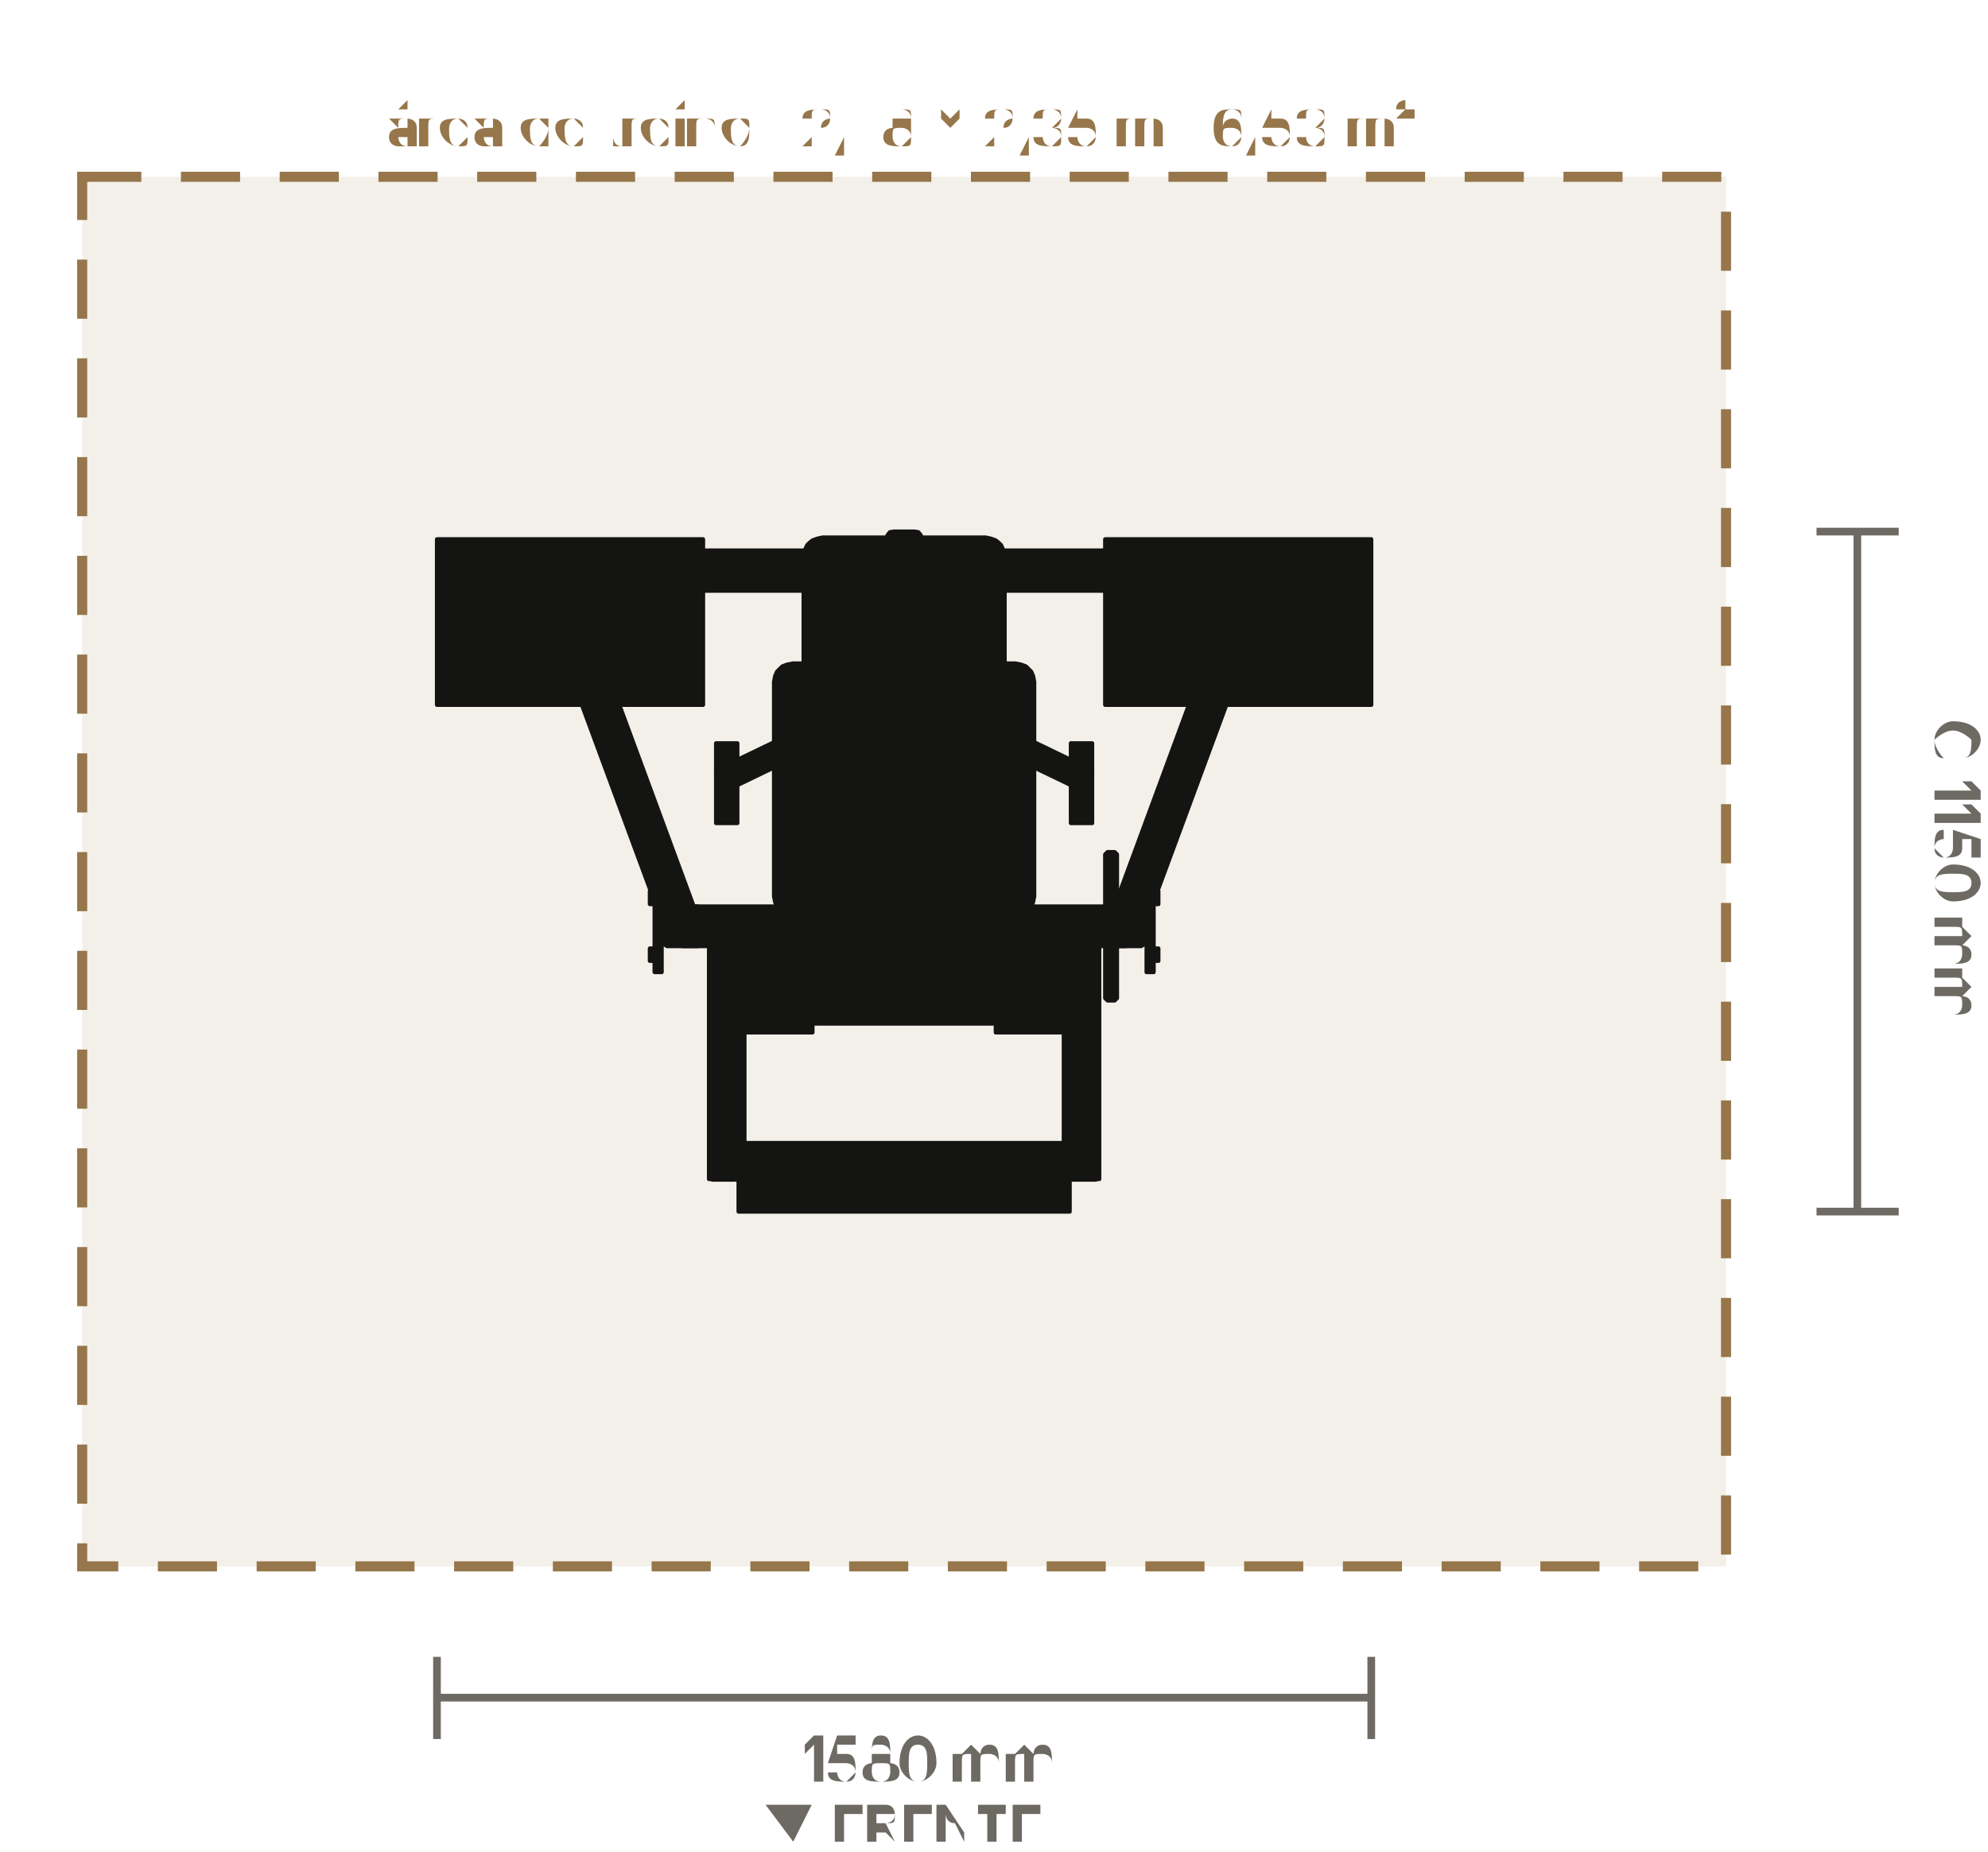
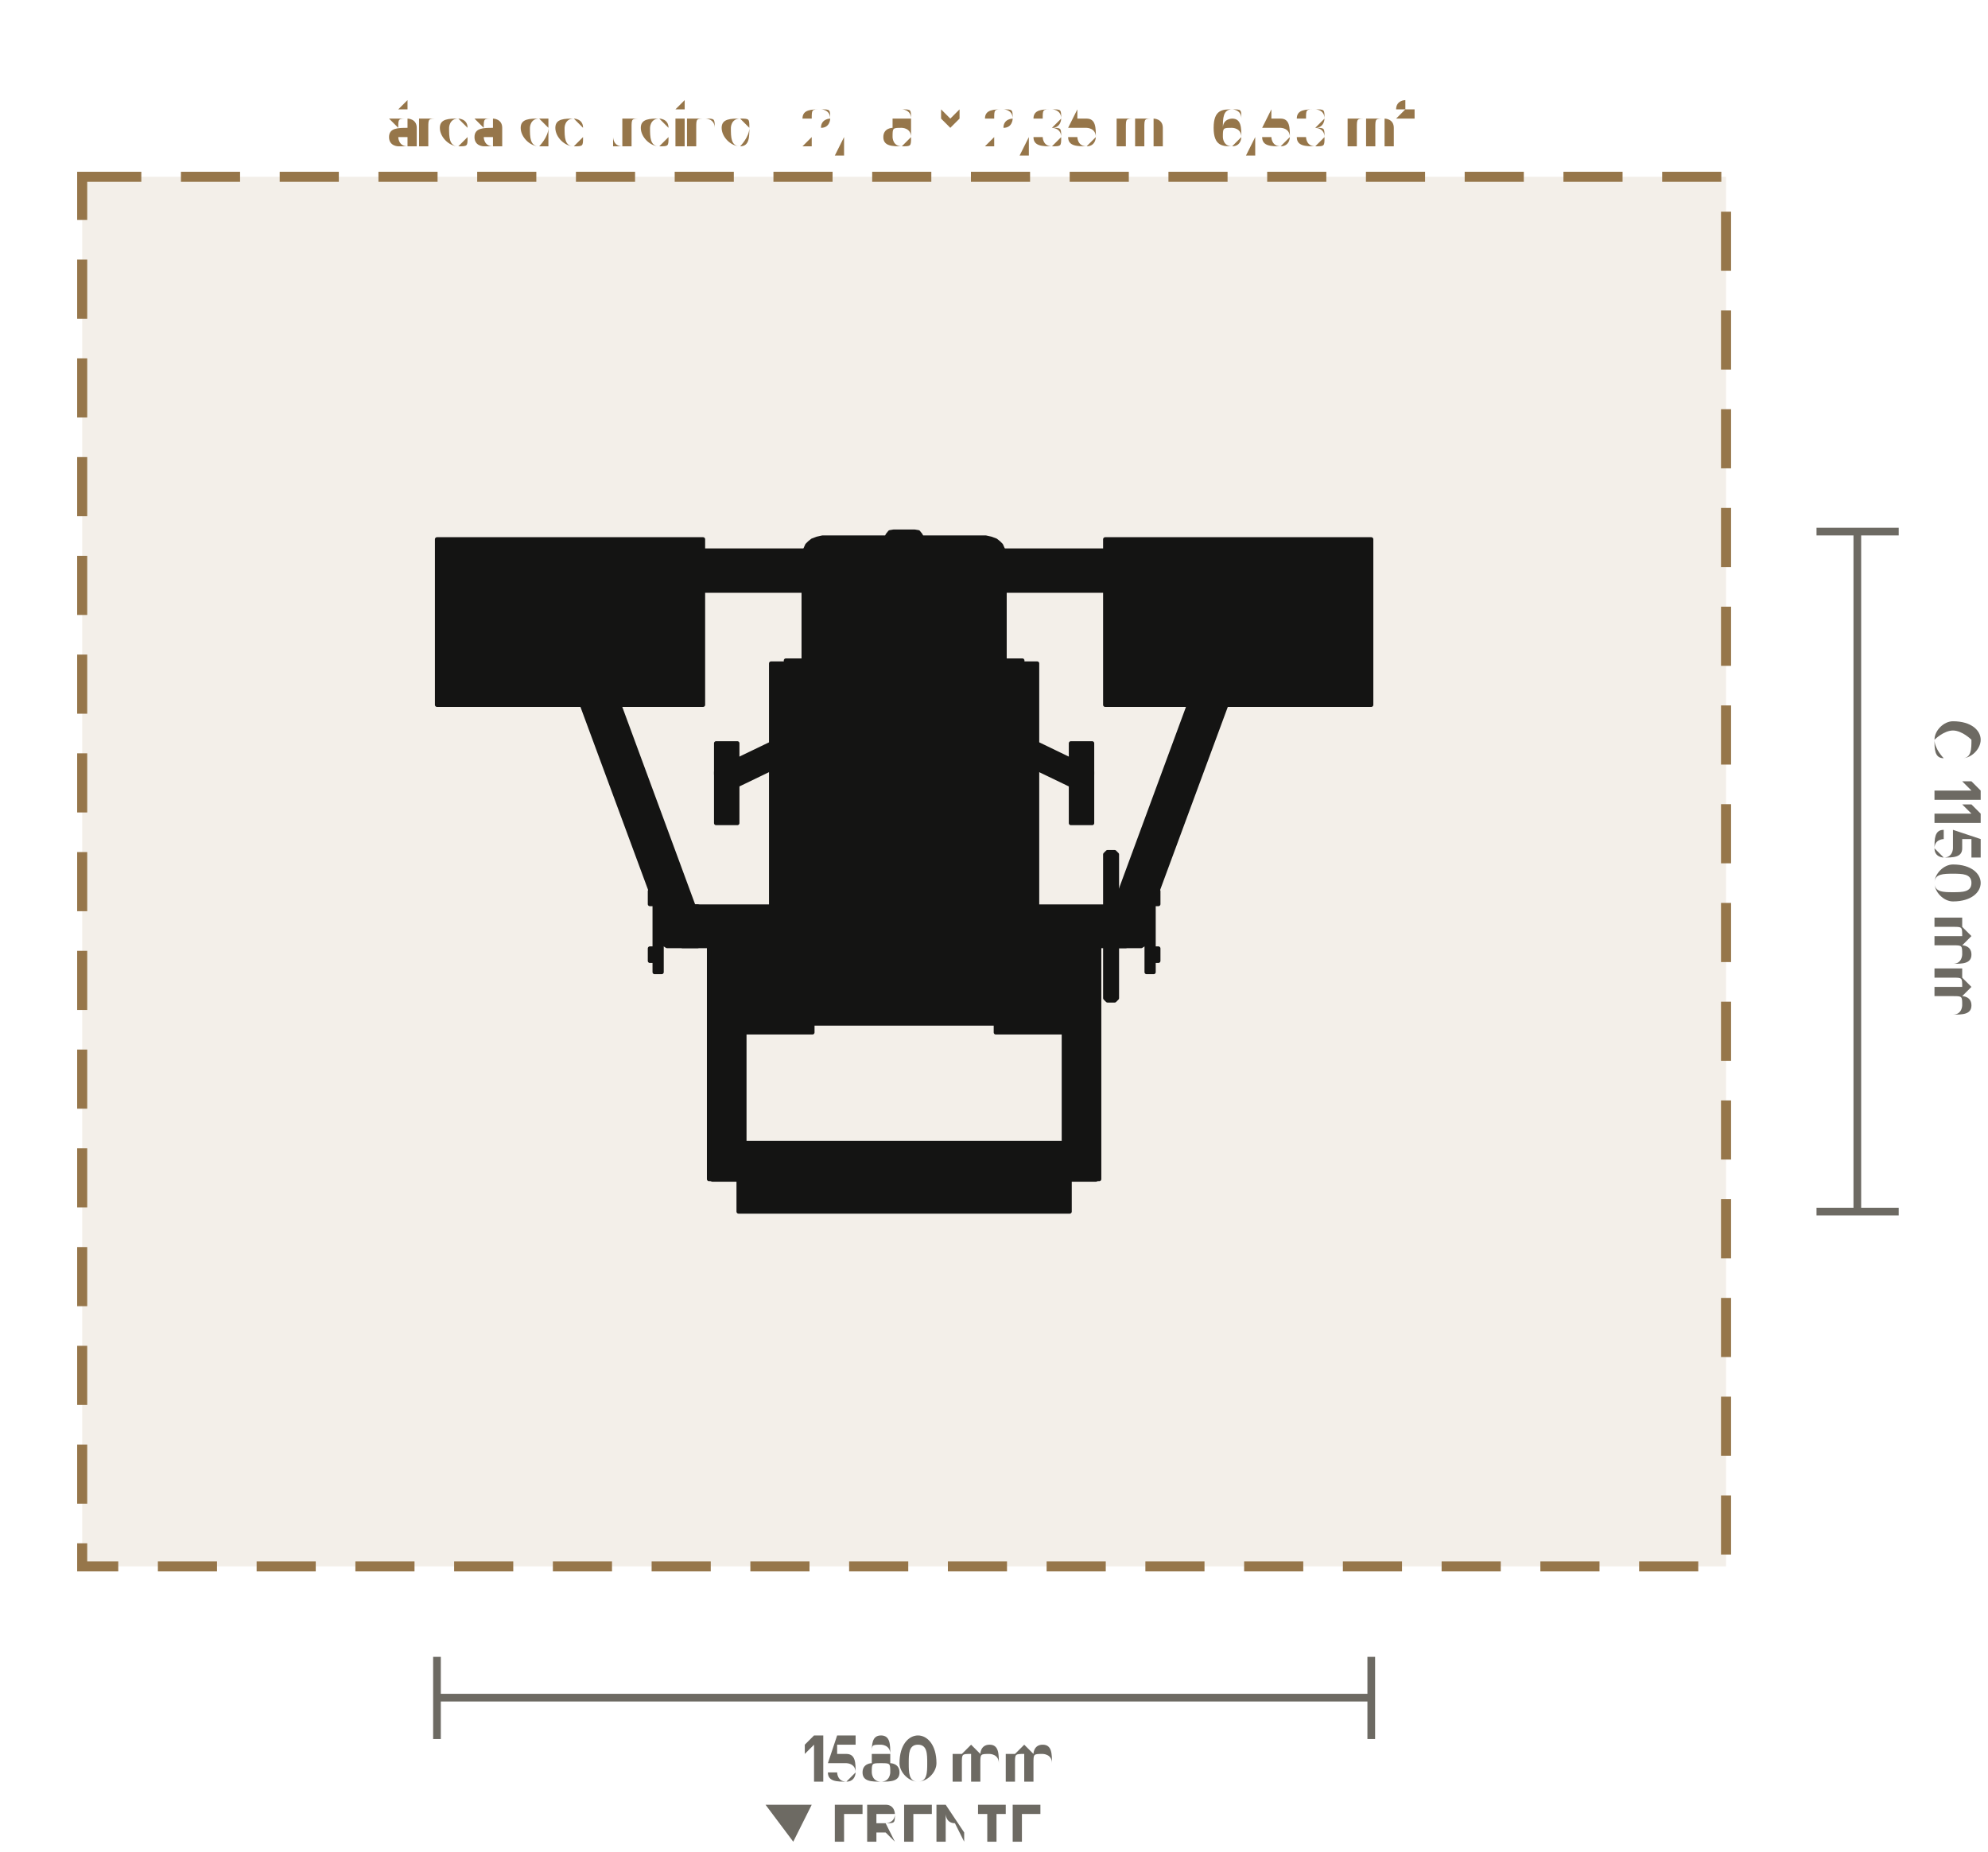
<svg xmlns="http://www.w3.org/2000/svg" viewBox="-1.529 -1.474 3.362 3.132" role="img" aria-label="Planta do Flexora Iso-Lateral (LD-B032): 1580 × 1150 mm, com 60 cm de área de treino em volta" data-equipment="LD-B032" data-unit="m">
  <rect class="eq-zone" x="-1.39" y="-1.175" width="2.78" height="2.35" style="fill:#96764a;fill-opacity:.12;stroke:#96764a;stroke-width:0.017;stroke-dasharray:0.1 0.067" />
  <text class="eq-zone-label" x="0" y="-1.225" style="font-family:Barlow,Inter,Arial,sans-serif;font-size:0.095px;fill:#96764a;text-anchor:middle">área de treino · 2,78 × 2,35 m · 6,53 m²</text>
  <g class="eq-parts">
    <polygon class="eq-part" points="-0.765,-0.543 0.765,-0.543 0.765,-0.475 -0.765,-0.475" style="fill:#141413;stroke:#141413;stroke-width:0.007;stroke-linejoin:round" />
    <polygon class="eq-part" points="-0.035,-0.509 0.035,-0.509 0.035,0.224 -0.035,0.224" style="fill:#141413;stroke:#141413;stroke-width:0.007;stroke-linejoin:round" />
    <polygon class="eq-part" points="-0.3,0.19 0.3,0.19 0.3,0.257 -0.3,0.257" style="fill:#141413;stroke:#141413;stroke-width:0.007;stroke-linejoin:round" />
    <polygon class="eq-part" points="-0.76,-0.557 -0.59,-0.557 -0.59,-0.461 -0.76,-0.461" style="fill:#141413;stroke:#141413;stroke-width:0.007;stroke-linejoin:round" />
    <polygon class="eq-part" points="-0.325,0.175 -0.155,0.175 -0.155,0.272 -0.325,0.272" style="fill:#141413;stroke:#141413;stroke-width:0.007;stroke-linejoin:round" />
    <polygon class="eq-part" points="0.59,-0.557 0.76,-0.557 0.76,-0.461 0.59,-0.461" style="fill:#141413;stroke:#141413;stroke-width:0.007;stroke-linejoin:round" />
    <polygon class="eq-part" points="0.155,0.175 0.325,0.175 0.325,0.272 0.155,0.272" style="fill:#141413;stroke:#141413;stroke-width:0.007;stroke-linejoin:round" />
    <polygon class="eq-part" points="-0.765,-0.538 -0.735,-0.538 -0.735,-0.306 -0.765,-0.306" style="fill:#141413;stroke:#141413;stroke-width:0.007;stroke-linejoin:round" />
    <polygon class="eq-part" points="-0.395,-0.538 -0.365,-0.538 -0.365,-0.306 -0.395,-0.306" style="fill:#141413;stroke:#141413;stroke-width:0.007;stroke-linejoin:round" />
    <polygon class="eq-part" points="-0.765,-0.538 -0.365,-0.538 -0.365,-0.306 -0.765,-0.306" style="fill:#141413;stroke:#141413;stroke-width:0.007;stroke-linejoin:round" />
    <polygon class="eq-part" points="-0.765,-0.538 -0.365,-0.538 -0.365,-0.306 -0.765,-0.306" style="fill:#141413;stroke:#141413;stroke-width:0.007;stroke-linejoin:round" />
    <polygon class="eq-part" points="-0.79,-0.562 -0.34,-0.562 -0.34,-0.282 -0.79,-0.282" style="fill:#141413;stroke:#141413;stroke-width:0.007;stroke-linejoin:round" />
    <polygon class="eq-part" points="-0.645,-0.306 -0.485,-0.306 -0.485,-0.302 -0.645,-0.302" style="fill:#141413;stroke:#141413;stroke-width:0.007;stroke-linejoin:round" />
    <polygon class="eq-part" points="-0.655,-0.422 -0.655,-0.425 -0.654,-0.427 -0.652,-0.429 -0.65,-0.43 -0.648,-0.431 -0.645,-0.432 -0.642,-0.431 -0.64,-0.43 -0.638,-0.429 -0.636,-0.427 -0.635,-0.425 -0.635,-0.422 -0.635,-0.42 -0.636,-0.417 -0.638,-0.415 -0.64,-0.414 -0.642,-0.413 -0.645,-0.412 -0.648,-0.413 -0.65,-0.414 -0.652,-0.415 -0.654,-0.417 -0.655,-0.42" style="fill:#141413;stroke:#141413;stroke-width:0.007;stroke-linejoin:round" />
    <polygon class="eq-part" points="-0.495,-0.422 -0.495,-0.425 -0.494,-0.427 -0.492,-0.429 -0.49,-0.43 -0.488,-0.431 -0.485,-0.432 -0.482,-0.431 -0.48,-0.43 -0.478,-0.429 -0.476,-0.427 -0.475,-0.425 -0.475,-0.422 -0.475,-0.42 -0.476,-0.417 -0.478,-0.415 -0.48,-0.414 -0.482,-0.413 -0.485,-0.412 -0.488,-0.413 -0.49,-0.414 -0.492,-0.415 -0.494,-0.417 -0.495,-0.42" style="fill:#141413;stroke:#141413;stroke-width:0.007;stroke-linejoin:round" />
    <polygon class="eq-part" points="-0.695,-0.499 -0.435,-0.499 -0.435,-0.345 -0.695,-0.345" style="fill:#141413;stroke:#141413;stroke-width:0.007;stroke-linejoin:round" />
    <polygon class="eq-part" points="-0.695,-0.499 -0.435,-0.499 -0.435,-0.345 -0.695,-0.345" style="fill:#141413;stroke:#141413;stroke-width:0.007;stroke-linejoin:round" />
    <polygon class="eq-part" points="-0.569,-0.422 -0.569,-0.423 -0.569,-0.424 -0.568,-0.425 -0.567,-0.425 -0.566,-0.426 -0.565,-0.426 -0.564,-0.426 -0.563,-0.425 -0.562,-0.425 -0.561,-0.424 -0.561,-0.423 -0.561,-0.422 -0.561,-0.421 -0.561,-0.42 -0.562,-0.419 -0.563,-0.419 -0.564,-0.418 -0.565,-0.418 -0.566,-0.418 -0.567,-0.419 -0.568,-0.419 -0.569,-0.42 -0.569,-0.421" style="fill:#141413;stroke:#141413;stroke-width:0.007;stroke-linejoin:round" />
    <polygon class="eq-part" points="-0.685,-0.485 -0.445,-0.485 -0.445,-0.359 -0.685,-0.359" style="fill:#141413;stroke:#141413;stroke-width:0.007;stroke-linejoin:round" />
    <polygon class="eq-part" points="-0.685,-0.485 -0.445,-0.485 -0.445,-0.359 -0.685,-0.359" style="fill:#141413;stroke:#141413;stroke-width:0.007;stroke-linejoin:round" />
    <polygon class="eq-part" points="-0.685,-0.485 -0.445,-0.485 -0.445,-0.359 -0.685,-0.359" style="fill:#141413;stroke:#141413;stroke-width:0.007;stroke-linejoin:round" />
    <polygon class="eq-part" points="-0.685,-0.485 -0.445,-0.485 -0.445,-0.359 -0.685,-0.359" style="fill:#141413;stroke:#141413;stroke-width:0.007;stroke-linejoin:round" />
    <polygon class="eq-part" points="-0.685,-0.485 -0.445,-0.485 -0.445,-0.359 -0.685,-0.359" style="fill:#141413;stroke:#141413;stroke-width:0.007;stroke-linejoin:round" />
    <polygon class="eq-part" points="-0.685,-0.485 -0.445,-0.485 -0.445,-0.359 -0.685,-0.359" style="fill:#141413;stroke:#141413;stroke-width:0.007;stroke-linejoin:round" />
    <polygon class="eq-part" points="-0.685,-0.485 -0.445,-0.485 -0.445,-0.359 -0.685,-0.359" style="fill:#141413;stroke:#141413;stroke-width:0.007;stroke-linejoin:round" />
    <polygon class="eq-part" points="-0.685,-0.485 -0.445,-0.485 -0.445,-0.359 -0.685,-0.359" style="fill:#141413;stroke:#141413;stroke-width:0.007;stroke-linejoin:round" />
    <polygon class="eq-part" points="-0.685,-0.485 -0.445,-0.485 -0.445,-0.359 -0.685,-0.359" style="fill:#141413;stroke:#141413;stroke-width:0.007;stroke-linejoin:round" />
    <polygon class="eq-part" points="-0.571,-0.422 -0.571,-0.424 -0.57,-0.425 -0.569,-0.426 -0.568,-0.427 -0.567,-0.428 -0.565,-0.428 -0.563,-0.428 -0.562,-0.427 -0.561,-0.426 -0.56,-0.425 -0.559,-0.424 -0.559,-0.422 -0.559,-0.421 -0.56,-0.419 -0.561,-0.418 -0.562,-0.417 -0.563,-0.416 -0.565,-0.416 -0.567,-0.416 -0.568,-0.417 -0.569,-0.418 -0.57,-0.419 -0.571,-0.421" style="fill:#141413;stroke:#141413;stroke-width:0.007;stroke-linejoin:round" />
    <polygon class="eq-part" points="-0.571,-0.379 -0.559,-0.379 -0.559,-0.311 -0.571,-0.311" style="fill:#141413;stroke:#141413;stroke-width:0.007;stroke-linejoin:round" />
    <polygon class="eq-part" points="-0.735,-0.538 -0.395,-0.538 -0.395,-0.526 -0.735,-0.526" style="fill:#141413;stroke:#141413;stroke-width:0.007;stroke-linejoin:round" />
    <polygon class="eq-part" points="0.365,-0.538 0.395,-0.538 0.395,-0.306 0.365,-0.306" style="fill:#141413;stroke:#141413;stroke-width:0.007;stroke-linejoin:round" />
    <polygon class="eq-part" points="0.735,-0.538 0.765,-0.538 0.765,-0.306 0.735,-0.306" style="fill:#141413;stroke:#141413;stroke-width:0.007;stroke-linejoin:round" />
    <polygon class="eq-part" points="0.365,-0.538 0.765,-0.538 0.765,-0.306 0.365,-0.306" style="fill:#141413;stroke:#141413;stroke-width:0.007;stroke-linejoin:round" />
    <polygon class="eq-part" points="0.365,-0.538 0.765,-0.538 0.765,-0.306 0.365,-0.306" style="fill:#141413;stroke:#141413;stroke-width:0.007;stroke-linejoin:round" />
    <polygon class="eq-part" points="0.34,-0.562 0.79,-0.562 0.79,-0.282 0.34,-0.282" style="fill:#141413;stroke:#141413;stroke-width:0.007;stroke-linejoin:round" />
    <polygon class="eq-part" points="0.485,-0.306 0.645,-0.306 0.645,-0.302 0.485,-0.302" style="fill:#141413;stroke:#141413;stroke-width:0.007;stroke-linejoin:round" />
    <polygon class="eq-part" points="0.475,-0.422 0.475,-0.425 0.476,-0.427 0.478,-0.429 0.48,-0.43 0.482,-0.431 0.485,-0.432 0.488,-0.431 0.49,-0.43 0.492,-0.429 0.494,-0.427 0.495,-0.425 0.495,-0.422 0.495,-0.42 0.494,-0.417 0.492,-0.415 0.49,-0.414 0.488,-0.413 0.485,-0.412 0.482,-0.413 0.48,-0.414 0.478,-0.415 0.476,-0.417 0.475,-0.42" style="fill:#141413;stroke:#141413;stroke-width:0.007;stroke-linejoin:round" />
    <polygon class="eq-part" points="0.635,-0.422 0.635,-0.425 0.636,-0.427 0.638,-0.429 0.64,-0.43 0.642,-0.431 0.645,-0.432 0.648,-0.431 0.65,-0.43 0.652,-0.429 0.654,-0.427 0.655,-0.425 0.655,-0.422 0.655,-0.42 0.654,-0.417 0.652,-0.415 0.65,-0.414 0.648,-0.413 0.645,-0.412 0.642,-0.413 0.64,-0.414 0.638,-0.415 0.636,-0.417 0.635,-0.42" style="fill:#141413;stroke:#141413;stroke-width:0.007;stroke-linejoin:round" />
    <polygon class="eq-part" points="0.435,-0.499 0.695,-0.499 0.695,-0.345 0.435,-0.345" style="fill:#141413;stroke:#141413;stroke-width:0.007;stroke-linejoin:round" />
    <polygon class="eq-part" points="0.435,-0.499 0.695,-0.499 0.695,-0.345 0.435,-0.345" style="fill:#141413;stroke:#141413;stroke-width:0.007;stroke-linejoin:round" />
    <polygon class="eq-part" points="0.561,-0.422 0.561,-0.423 0.561,-0.424 0.562,-0.425 0.563,-0.425 0.564,-0.426 0.565,-0.426 0.566,-0.426 0.567,-0.425 0.568,-0.425 0.569,-0.424 0.569,-0.423 0.569,-0.422 0.569,-0.421 0.569,-0.42 0.568,-0.419 0.567,-0.419 0.566,-0.418 0.565,-0.418 0.564,-0.418 0.563,-0.419 0.562,-0.419 0.561,-0.42 0.561,-0.421" style="fill:#141413;stroke:#141413;stroke-width:0.007;stroke-linejoin:round" />
    <polygon class="eq-part" points="0.445,-0.485 0.685,-0.485 0.685,-0.359 0.445,-0.359" style="fill:#141413;stroke:#141413;stroke-width:0.007;stroke-linejoin:round" />
    <polygon class="eq-part" points="0.445,-0.485 0.685,-0.485 0.685,-0.359 0.445,-0.359" style="fill:#141413;stroke:#141413;stroke-width:0.007;stroke-linejoin:round" />
    <polygon class="eq-part" points="0.445,-0.485 0.685,-0.485 0.685,-0.359 0.445,-0.359" style="fill:#141413;stroke:#141413;stroke-width:0.007;stroke-linejoin:round" />
    <polygon class="eq-part" points="0.445,-0.485 0.685,-0.485 0.685,-0.359 0.445,-0.359" style="fill:#141413;stroke:#141413;stroke-width:0.007;stroke-linejoin:round" />
    <polygon class="eq-part" points="0.445,-0.485 0.685,-0.485 0.685,-0.359 0.445,-0.359" style="fill:#141413;stroke:#141413;stroke-width:0.007;stroke-linejoin:round" />
    <polygon class="eq-part" points="0.445,-0.485 0.685,-0.485 0.685,-0.359 0.445,-0.359" style="fill:#141413;stroke:#141413;stroke-width:0.007;stroke-linejoin:round" />
    <polygon class="eq-part" points="0.445,-0.485 0.685,-0.485 0.685,-0.359 0.445,-0.359" style="fill:#141413;stroke:#141413;stroke-width:0.007;stroke-linejoin:round" />
    <polygon class="eq-part" points="0.445,-0.485 0.685,-0.485 0.685,-0.359 0.445,-0.359" style="fill:#141413;stroke:#141413;stroke-width:0.007;stroke-linejoin:round" />
    <polygon class="eq-part" points="0.445,-0.485 0.685,-0.485 0.685,-0.359 0.445,-0.359" style="fill:#141413;stroke:#141413;stroke-width:0.007;stroke-linejoin:round" />
    <polygon class="eq-part" points="0.559,-0.422 0.559,-0.424 0.56,-0.425 0.561,-0.426 0.562,-0.427 0.563,-0.428 0.565,-0.428 0.567,-0.428 0.568,-0.427 0.569,-0.426 0.57,-0.425 0.571,-0.424 0.571,-0.422 0.571,-0.421 0.57,-0.419 0.569,-0.418 0.568,-0.417 0.567,-0.416 0.565,-0.416 0.563,-0.416 0.562,-0.417 0.561,-0.418 0.56,-0.419 0.559,-0.421" style="fill:#141413;stroke:#141413;stroke-width:0.007;stroke-linejoin:round" />
    <polygon class="eq-part" points="0.559,-0.379 0.571,-0.379 0.571,-0.311 0.559,-0.311" style="fill:#141413;stroke:#141413;stroke-width:0.007;stroke-linejoin:round" />
    <polygon class="eq-part" points="0.395,-0.538 0.735,-0.538 0.735,-0.526 0.395,-0.526" style="fill:#141413;stroke:#141413;stroke-width:0.007;stroke-linejoin:round" />
    <polygon class="eq-part" points="-0.035,-0.162 -0.035,-0.165 -0.033,-0.168 -0.032,-0.17 -0.029,-0.172 -0.026,-0.173 -0.023,-0.173 0.023,-0.173 0.026,-0.173 0.029,-0.172 0.032,-0.17 0.033,-0.168 0.035,-0.165 0.035,-0.162 0.035,-0.117 0.035,-0.114 0.033,-0.112 0.032,-0.109 0.029,-0.107 0.026,-0.106 0.023,-0.106 -0.023,-0.106 -0.026,-0.106 -0.029,-0.107 -0.032,-0.109 -0.033,-0.112 -0.035,-0.114 -0.035,-0.117" style="fill:#141413;stroke:#141413;stroke-width:0.007;stroke-linejoin:round" />
    <polygon class="eq-part" points="0.035,-0.161 0.047,-0.161 0.047,-0.118 0.035,-0.118" style="fill:#141413;stroke:#141413;stroke-width:0.007;stroke-linejoin:round" />
    <polygon class="eq-part" points="0.033,-0.14 0.033,-0.141 0.033,-0.143 0.033,-0.144 0.034,-0.145 0.034,-0.146 0.035,-0.146 0.115,-0.146 0.116,-0.146 0.116,-0.145 0.117,-0.144 0.117,-0.143 0.117,-0.141 0.117,-0.14 0.117,-0.138 0.117,-0.136 0.117,-0.135 0.116,-0.134 0.116,-0.133 0.115,-0.133 0.035,-0.133 0.034,-0.133 0.034,-0.134 0.033,-0.135 0.033,-0.136 0.033,-0.138" style="fill:#141413;stroke:#141413;stroke-width:0.007;stroke-linejoin:round" />
    <polygon class="eq-part" points="-0.22,-0.321 -0.218,-0.331 -0.215,-0.338 -0.21,-0.343 -0.206,-0.347 -0.198,-0.35 -0.188,-0.352 0.188,-0.352 0.198,-0.35 0.206,-0.347 0.21,-0.343 0.215,-0.338 0.218,-0.331 0.22,-0.321 0.22,0.042 0.218,0.052 0.215,0.059 0.21,0.064 0.206,0.068 0.198,0.071 0.188,0.073 -0.188,0.073 -0.198,0.071 -0.206,0.068 -0.21,0.064 -0.215,0.059 -0.218,0.052 -0.22,0.042" style="fill:#141413;stroke:#141413;stroke-width:0.007;stroke-linejoin:round" />
    <polygon class="eq-part" points="-0.17,-0.534 -0.168,-0.543 -0.164,-0.552 -0.16,-0.556 -0.155,-0.56 -0.147,-0.563 -0.138,-0.565 0.138,-0.565 0.147,-0.563 0.155,-0.56 0.16,-0.556 0.164,-0.552 0.168,-0.543 0.17,-0.534 0.17,-0.352 0.168,-0.343 0.164,-0.334 0.16,-0.33 0.155,-0.326 0.147,-0.323 0.138,-0.321 -0.138,-0.321 -0.147,-0.323 -0.155,-0.326 -0.16,-0.33 -0.164,-0.334 -0.168,-0.343 -0.17,-0.352" style="fill:#141413;stroke:#141413;stroke-width:0.007;stroke-linejoin:round" />
    <polygon class="eq-part" points="-0.03,-0.564 -0.028,-0.569 -0.024,-0.574 -0.018,-0.575 0.018,-0.575 0.024,-0.574 0.028,-0.569 0.03,-0.564 0.03,-0.392 0.028,-0.387 0.024,-0.382 0.018,-0.381 -0.018,-0.381 -0.024,-0.382 -0.028,-0.387 -0.03,-0.392" style="fill:#141413;stroke:#141413;stroke-width:0.007;stroke-linejoin:round" />
+     <polygon class="eq-part" points="-0.225,-0.352 -0.175,-0.352 -0.175,0.214 -0.177,0.219 -0.181,0.223 -0.187,0.224 -0.213,0.224 -0.219,0.223 -0.223,0.219 -0.225,0.214" style="fill:#141413;stroke:#141413;stroke-width:0.007;stroke-linejoin:round" />
+     <polygon class="eq-part" points="0.175,-0.352 0.225,-0.352 0.225,0.214 0.223,0.219 0.219,0.223 0.213,0.224 0.187,0.224 0.181,0.223 0.177,0.219 0.175,0.214" style="fill:#141413;stroke:#141413;stroke-width:0.007;stroke-linejoin:round" />
+     <polygon class="eq-part" points="-0.2,-0.357 0.2,-0.357 0.2,-0.308 -0.2,-0.308" style="fill:#141413;stroke:#141413;stroke-width:0.007;stroke-linejoin:round" />
    <polygon class="eq-part" points="-0.318,-0.167 -0.318,-0.169 -0.317,-0.171 -0.317,-0.172 -0.315,-0.173 -0.203,-0.227 -0.201,-0.228 -0.199,-0.228 -0.197,-0.227 -0.196,-0.226 -0.194,-0.224 -0.193,-0.222 -0.183,-0.204 -0.182,-0.202 -0.182,-0.199 -0.182,-0.197 -0.183,-0.195 -0.183,-0.194 -0.185,-0.193 -0.297,-0.139 -0.299,-0.138 -0.301,-0.138 -0.303,-0.139 -0.304,-0.14 -0.306,-0.142 -0.307,-0.144 -0.317,-0.162 -0.318,-0.164" style="fill:#141413;stroke:#141413;stroke-width:0.007;stroke-linejoin:round" />
    <polygon class="eq-part" points="-0.318,-0.217 -0.282,-0.217 -0.282,-0.082 -0.318,-0.082" style="fill:#141413;stroke:#141413;stroke-width:0.007;stroke-linejoin:round" />
    <polygon class="eq-part" points="0.182,-0.199 0.182,-0.202 0.183,-0.204 0.193,-0.222 0.194,-0.224 0.196,-0.226 0.197,-0.227 0.199,-0.228 0.201,-0.228 0.203,-0.227 0.315,-0.173 0.317,-0.172 0.317,-0.171 0.318,-0.169 0.318,-0.167 0.318,-0.164 0.317,-0.162 0.307,-0.144 0.306,-0.142 0.304,-0.14 0.303,-0.139 0.301,-0.138 0.299,-0.138 0.297,-0.139 0.185,-0.193 0.183,-0.194 0.183,-0.195 0.182,-0.197" style="fill:#141413;stroke:#141413;stroke-width:0.007;stroke-linejoin:round" />
    <polygon class="eq-part" points="0.282,-0.217 0.318,-0.217 0.318,-0.082 0.282,-0.082" style="fill:#141413;stroke:#141413;stroke-width:0.007;stroke-linejoin:round" />
    <polygon class="eq-part" points="-0.04,0.054 0.04,0.054 0.04,0.131 -0.04,0.131" style="fill:#141413;stroke:#141413;stroke-width:0.007;stroke-linejoin:round" />
    <polygon class="eq-part" points="0.34,-0.029 0.344,-0.033 0.356,-0.033 0.36,-0.029 0.36,0.214 0.356,0.218 0.344,0.218 0.34,0.214" style="fill:#141413;stroke:#141413;stroke-width:0.007;stroke-linejoin:round" />
    <polygon class="eq-part" points="0.27,0.09 0.27,0.089 0.272,0.089 0.274,0.089 0.276,0.089 0.279,0.088 0.282,0.088 0.318,0.088 0.321,0.088 0.324,0.089 0.327,0.089 0.328,0.089 0.33,0.089 0.33,0.09 0.33,0.519 0.33,0.52 0.328,0.52 0.327,0.52 0.324,0.521 0.321,0.521 0.318,0.521 0.282,0.521 0.279,0.521 0.276,0.521 0.274,0.52 0.272,0.52 0.27,0.52 0.27,0.519" style="fill:#141413;stroke:#141413;stroke-width:0.007;stroke-linejoin:round" />
    <polygon class="eq-part" points="-0.33,0.09 -0.33,0.089 -0.328,0.089 -0.327,0.089 -0.324,0.089 -0.321,0.088 -0.318,0.088 -0.282,0.088 -0.279,0.088 -0.276,0.089 -0.274,0.089 -0.272,0.089 -0.27,0.089 -0.27,0.09 -0.27,0.519 -0.27,0.52 -0.272,0.52 -0.274,0.52 -0.276,0.521 -0.279,0.521 -0.282,0.521 -0.318,0.521 -0.321,0.521 -0.324,0.521 -0.327,0.52 -0.328,0.52 -0.33,0.52 -0.33,0.519" style="fill:#141413;stroke:#141413;stroke-width:0.007;stroke-linejoin:round" />
    <polygon class="eq-part" points="-0.3,0.07 0.3,0.07 0.3,0.114 -0.3,0.114" style="fill:#141413;stroke:#141413;stroke-width:0.007;stroke-linejoin:round" />
    <polygon class="eq-part" points="-0.28,0.459 0.28,0.459 0.28,0.575 -0.28,0.575" style="fill:#141413;stroke:#141413;stroke-width:0.007;stroke-linejoin:round" />
    <polygon class="eq-part" points="0.34,0.07 0.34,0.067 0.342,0.064 0.344,0.062 0.346,0.06 0.349,0.059 0.352,0.059 0.398,0.059 0.401,0.059 0.404,0.06 0.406,0.062 0.408,0.064 0.41,0.067 0.41,0.07 0.41,0.115 0.41,0.117 0.408,0.12 0.406,0.123 0.404,0.124 0.401,0.126 0.398,0.126 0.352,0.126 0.349,0.126 0.346,0.124 0.344,0.123 0.342,0.12 0.34,0.117 0.34,0.115" style="fill:#141413;stroke:#141413;stroke-width:0.007;stroke-linejoin:round" />
    <polygon class="eq-part" points="-0.41,0.07 -0.41,0.067 -0.408,0.064 -0.406,0.062 -0.404,0.06 -0.401,0.059 -0.398,0.059 -0.352,0.059 -0.349,0.059 -0.346,0.06 -0.344,0.062 -0.342,0.064 -0.34,0.067 -0.34,0.07 -0.34,0.115 -0.34,0.117 -0.342,0.12 -0.344,0.123 -0.346,0.124 -0.349,0.126 -0.352,0.126 -0.398,0.126 -0.401,0.126 -0.404,0.124 -0.406,0.123 -0.408,0.12 -0.41,0.117 -0.41,0.115" style="fill:#141413;stroke:#141413;stroke-width:0.007;stroke-linejoin:round" />
    <polygon class="eq-part" points="-0.375,0.059 0.375,0.059 0.375,0.126 -0.375,0.126" style="fill:#141413;stroke:#141413;stroke-width:0.007;stroke-linejoin:round" />
    <polygon class="eq-part" points="0.41,0.015 0.422,0.015 0.422,0.17 0.41,0.17" style="fill:#141413;stroke:#141413;stroke-width:0.007;stroke-linejoin:round" />
    <polygon class="eq-part" points="0.422,0.033 0.43,0.033 0.43,0.055 0.422,0.055" style="fill:#141413;stroke:#141413;stroke-width:0.007;stroke-linejoin:round" />
    <polygon class="eq-part" points="0.422,0.13 0.43,0.13 0.43,0.151 0.422,0.151" style="fill:#141413;stroke:#141413;stroke-width:0.007;stroke-linejoin:round" />
    <polygon class="eq-part" points="-0.422,0.015 -0.41,0.015 -0.41,0.17 -0.422,0.17" style="fill:#141413;stroke:#141413;stroke-width:0.007;stroke-linejoin:round" />
    <polygon class="eq-part" points="-0.43,0.033 -0.422,0.033 -0.422,0.055 -0.43,0.055" style="fill:#141413;stroke:#141413;stroke-width:0.007;stroke-linejoin:round" />
    <polygon class="eq-part" points="-0.43,0.13 -0.422,0.13 -0.422,0.151 -0.43,0.151" style="fill:#141413;stroke:#141413;stroke-width:0.007;stroke-linejoin:round" />
    <polygon class="eq-part" points="0.347,0.083 0.537,-0.432 0.593,-0.412 0.403,0.102" style="fill:#141413;stroke:#141413;stroke-width:0.007;stroke-linejoin:round" />
    <polygon class="eq-part" points="-0.593,-0.412 -0.537,-0.432 -0.347,0.083 -0.403,0.102" style="fill:#141413;stroke:#141413;stroke-width:0.007;stroke-linejoin:round" />
    <polygon class="eq-part" points="-0.28,0.073 0.28,0.073 0.28,0.189 -0.28,0.189" style="fill:#141413;stroke:#141413;stroke-width:0.007;stroke-linejoin:round" />
  </g>
  <line class="eq-dim" x1="-0.79" y1="1.397" x2="0.79" y2="1.397" style="stroke:#6d6a63;stroke-width:0.013" />
  <line class="eq-dim" x1="-0.79" y1="1.328" x2="-0.79" y2="1.467" style="stroke:#6d6a63;stroke-width:0.013" />
  <line class="eq-dim" x1="0.79" y1="1.328" x2="0.79" y2="1.467" style="stroke:#6d6a63;stroke-width:0.013" />
  <text class="eq-text" x="0" y="1.538" style="font-family:Barlow,Inter,Arial,sans-serif;font-size:0.1px;fill:#6d6a63;text-anchor:middle">L 1580 mm</text>
  <line class="eq-dim" x1="1.612" y1="-0.575" x2="1.612" y2="0.575" style="stroke:#6d6a63;stroke-width:0.013" />
  <line class="eq-dim" x1="1.543" y1="-0.575" x2="1.682" y2="-0.575" style="stroke:#6d6a63;stroke-width:0.013" />
  <line class="eq-dim" x1="1.543" y1="0.575" x2="1.682" y2="0.575" style="stroke:#6d6a63;stroke-width:0.013" />
  <text class="eq-text" x="1.742" y="0" transform="rotate(90 1.7425 0)" style="font-family:Barlow,Inter,Arial,sans-serif;font-size:0.1px;fill:#6d6a63;text-anchor:middle">C 1150 mm</text>
  <text class="eq-text" x="0" y="1.638" style="font-family:Barlow,Inter,Arial,sans-serif;font-size:0.1px;fill:#6d6a63;text-anchor:middle;font-size:0.08px;letter-spacing:.1em">▼ FRENTE</text>
</svg>
